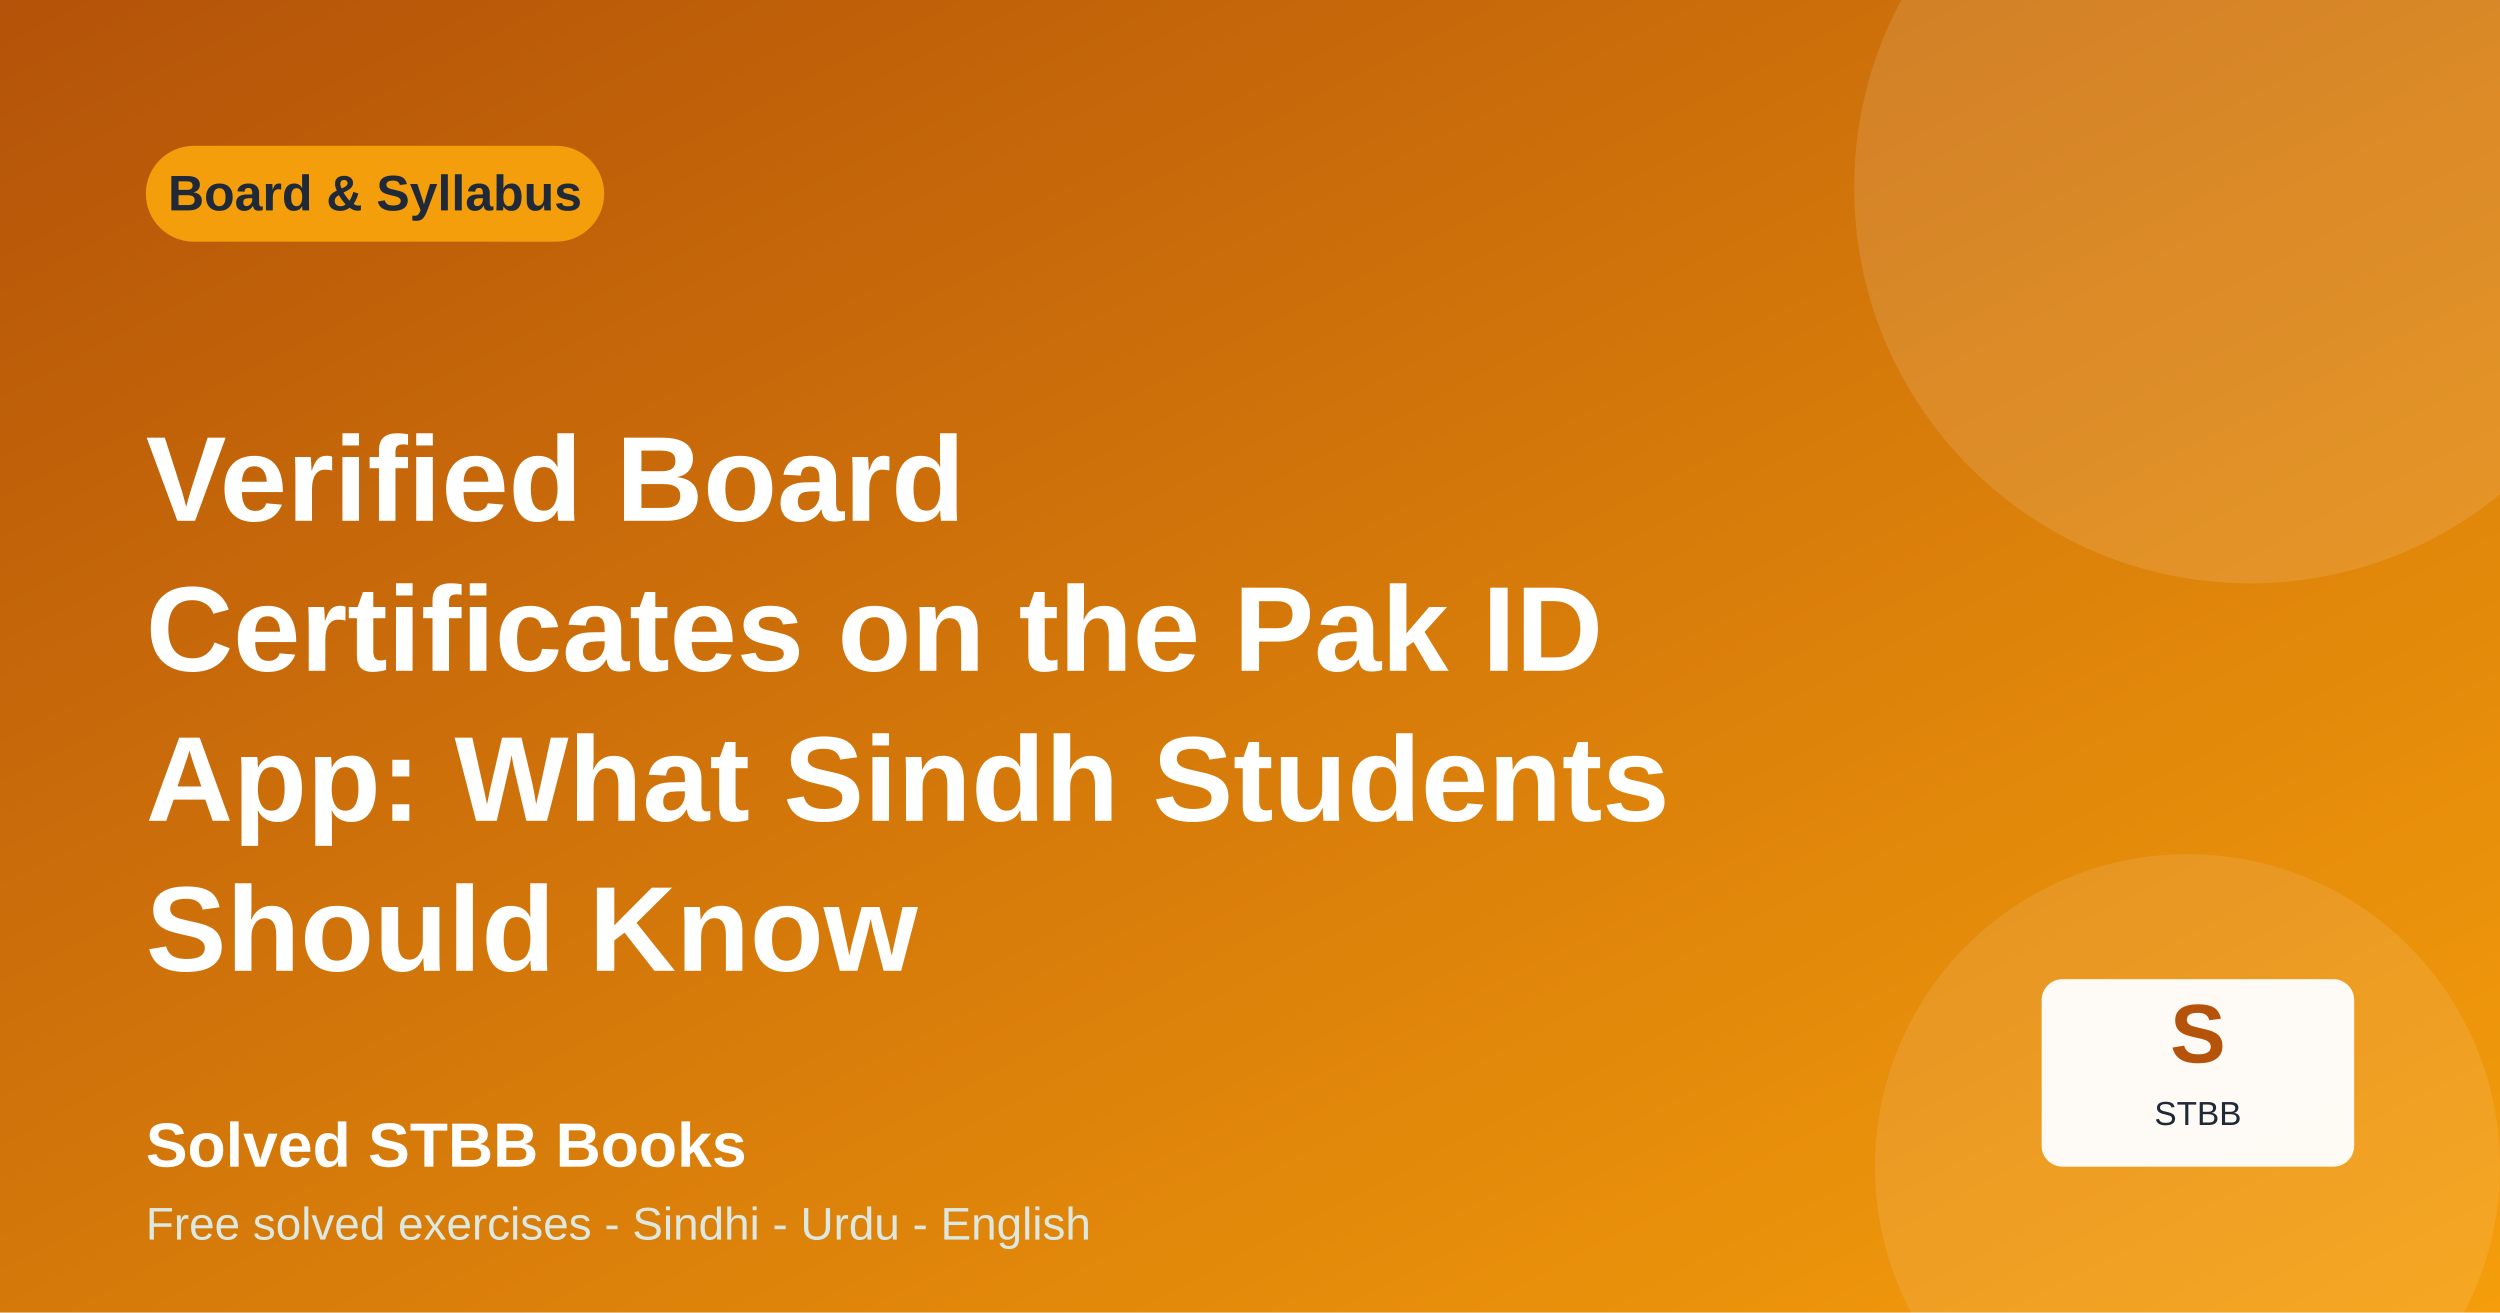
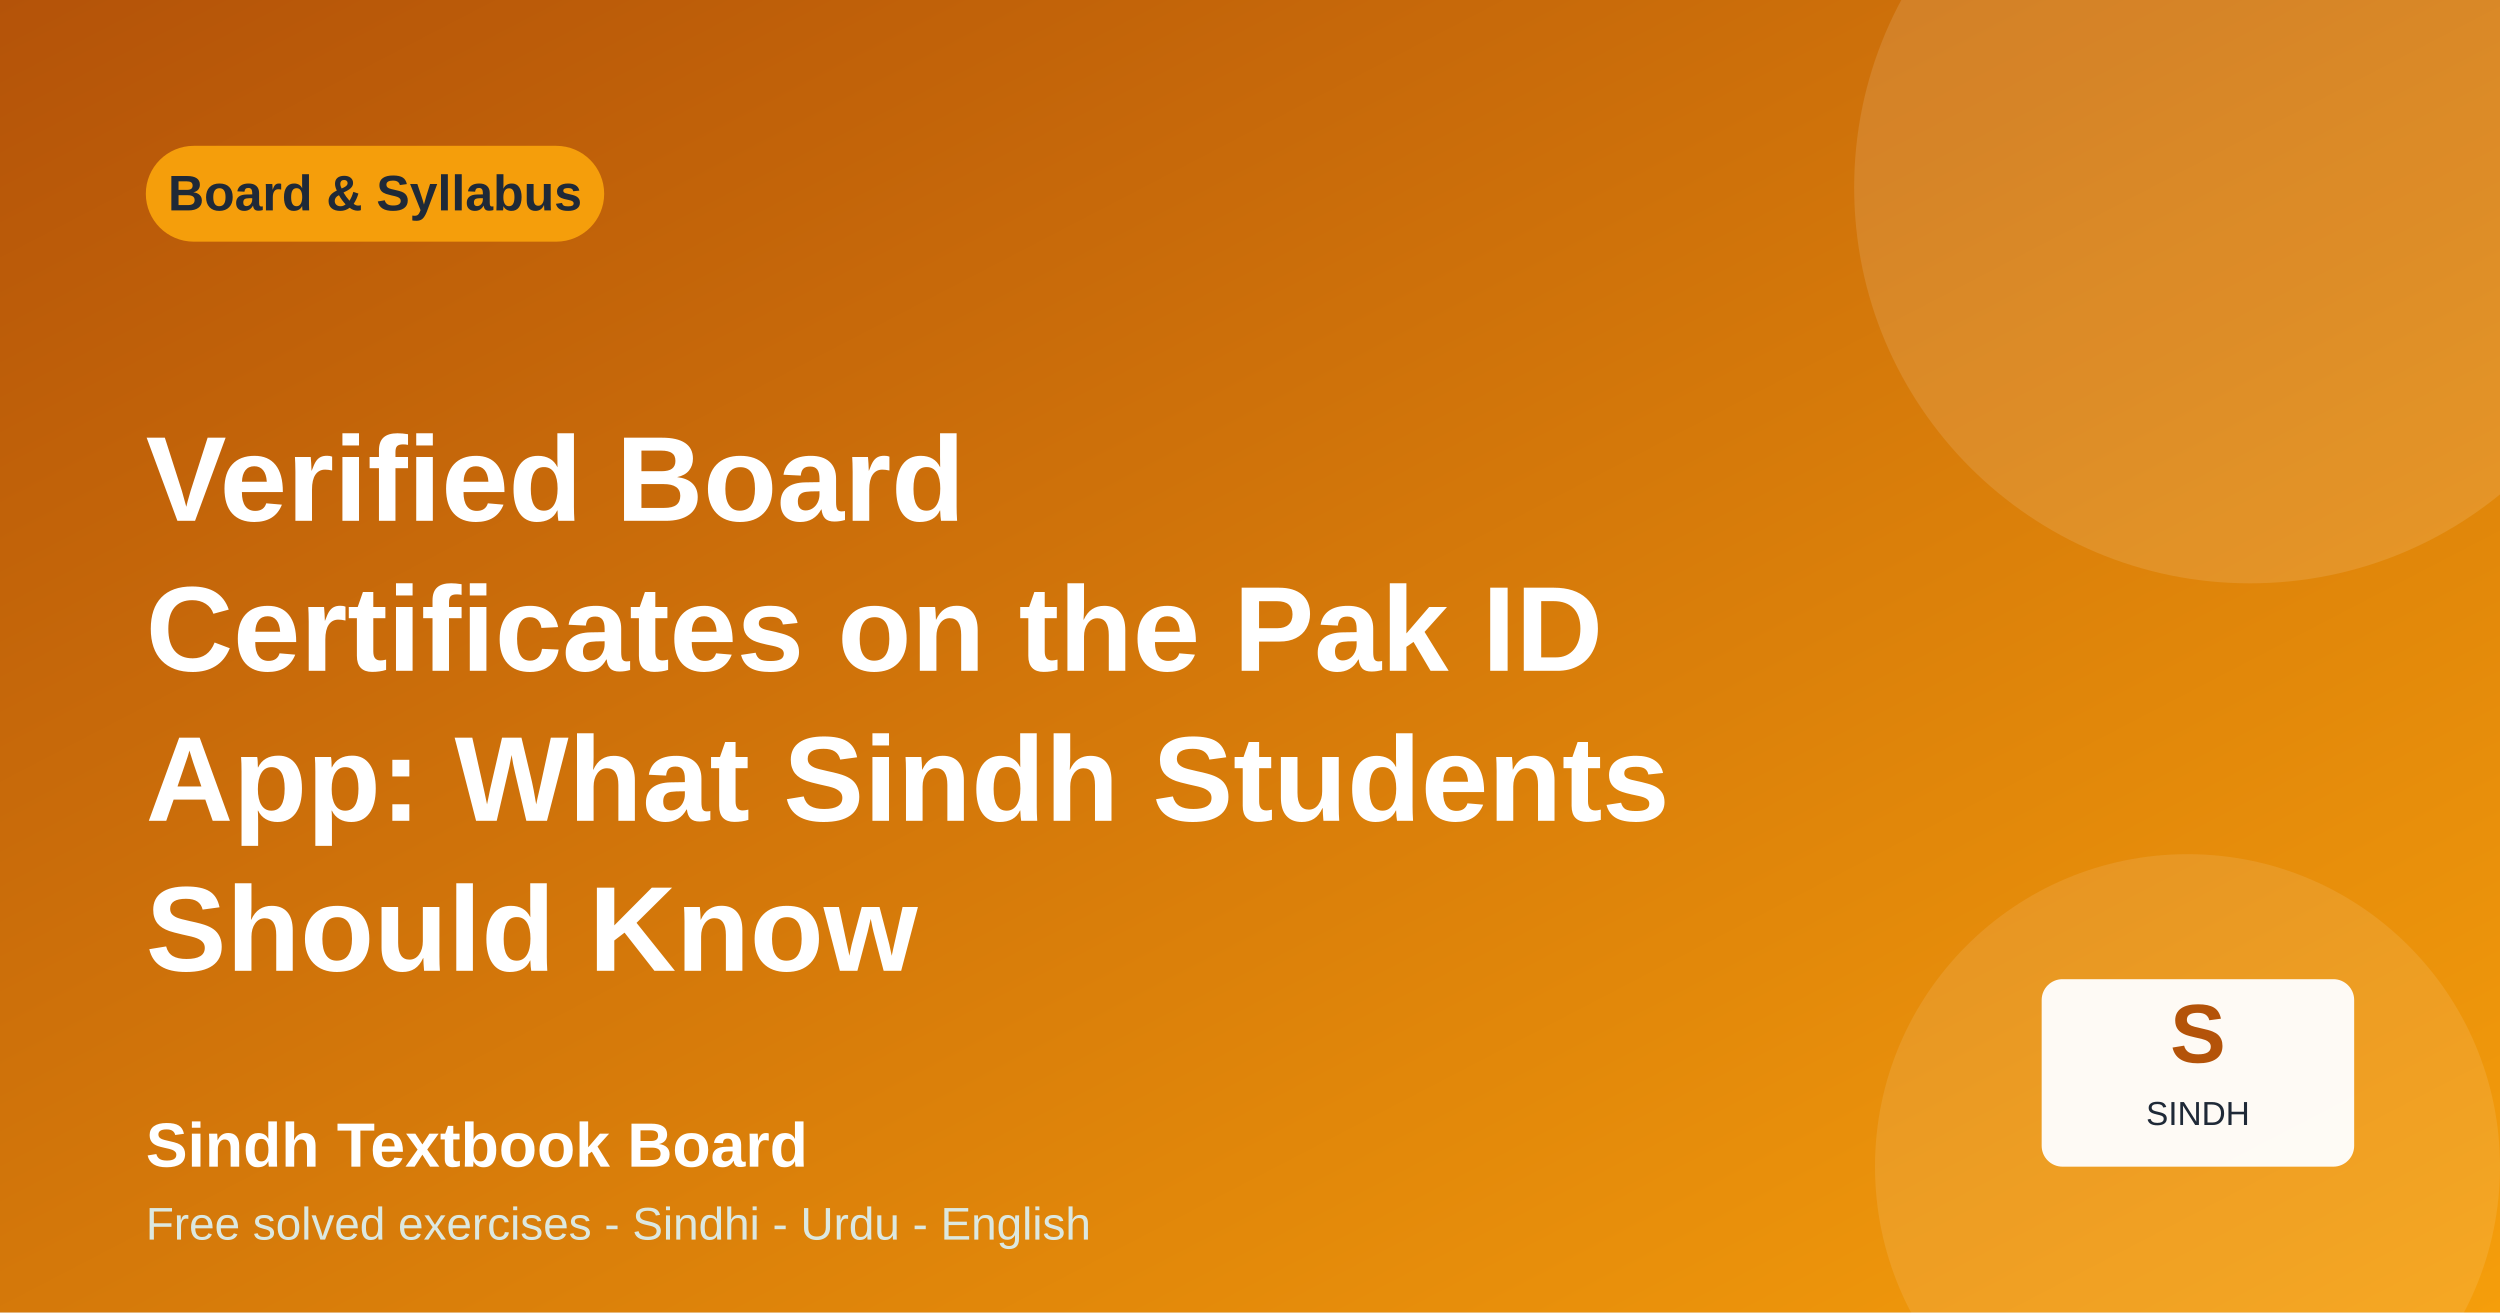
<svg xmlns="http://www.w3.org/2000/svg" width="1200" height="630" viewBox="0 0 1200 630">
  <defs>
    <linearGradient id="g" x1="0" y1="0" x2="1" y2="1">
      <stop offset="0" stop-color="#B45309" />
      <stop offset="1" stop-color="#F59E0B" />
    </linearGradient>
  </defs>
  <rect width="1200" height="630" fill="url(#g)" />
  <circle cx="1080" cy="90" r="190" fill="#ffffff" opacity="0.12" />
  <circle cx="1050" cy="560" r="150" fill="#ffffff" opacity="0.10" />
  <rect x="70" y="70" width="220" height="46" rx="23" fill="#F59E0B" />
  <text x="180" y="101" font-family="Arial, sans-serif" font-size="24" font-weight="bold" fill="#1F2937" text-anchor="middle">Board &amp; Syllabus</text>
  <text x="70" y="250" font-family="Arial, sans-serif" font-size="58" font-weight="bold" fill="#ffffff">Verified Board</text>
  <text x="70" y="322" font-family="Arial, sans-serif" font-size="58" font-weight="bold" fill="#ffffff">Certificates on the Pak ID</text>
  <text x="70" y="394" font-family="Arial, sans-serif" font-size="58" font-weight="bold" fill="#ffffff">App: What Sindh Students</text>
  <text x="70" y="466" font-family="Arial, sans-serif" font-size="58" font-weight="bold" fill="#ffffff">Should Know</text>
-   <text x="70" y="560" font-family="Arial, sans-serif" font-size="30" font-weight="bold" fill="#ffffff">Solved STBB Books</text>
+   <text x="70" y="560" font-family="Arial, sans-serif" font-size="30" font-weight="bold" fill="#ffffff">Sindh Textbook Board</text>
  <text x="70" y="595" font-family="Arial, sans-serif" font-size="22" fill="#DCE8E0">Free solved exercises - Sindhi - Urdu - English</text>
  <rect x="980" y="470" width="150" height="90" rx="10" fill="#ffffff" opacity="0.95" />
  <text x="1055" y="510" font-family="Arial, sans-serif" font-size="40" font-weight="bold" fill="#B45309" text-anchor="middle">S</text>
-   <text x="1055" y="540" font-family="Arial, sans-serif" font-size="16" fill="#1F2937" text-anchor="middle">STBB</text>
+   <text x="1055" y="540" font-family="Arial, sans-serif" font-size="16" fill="#1F2937" text-anchor="middle">SINDH</text>
</svg>
